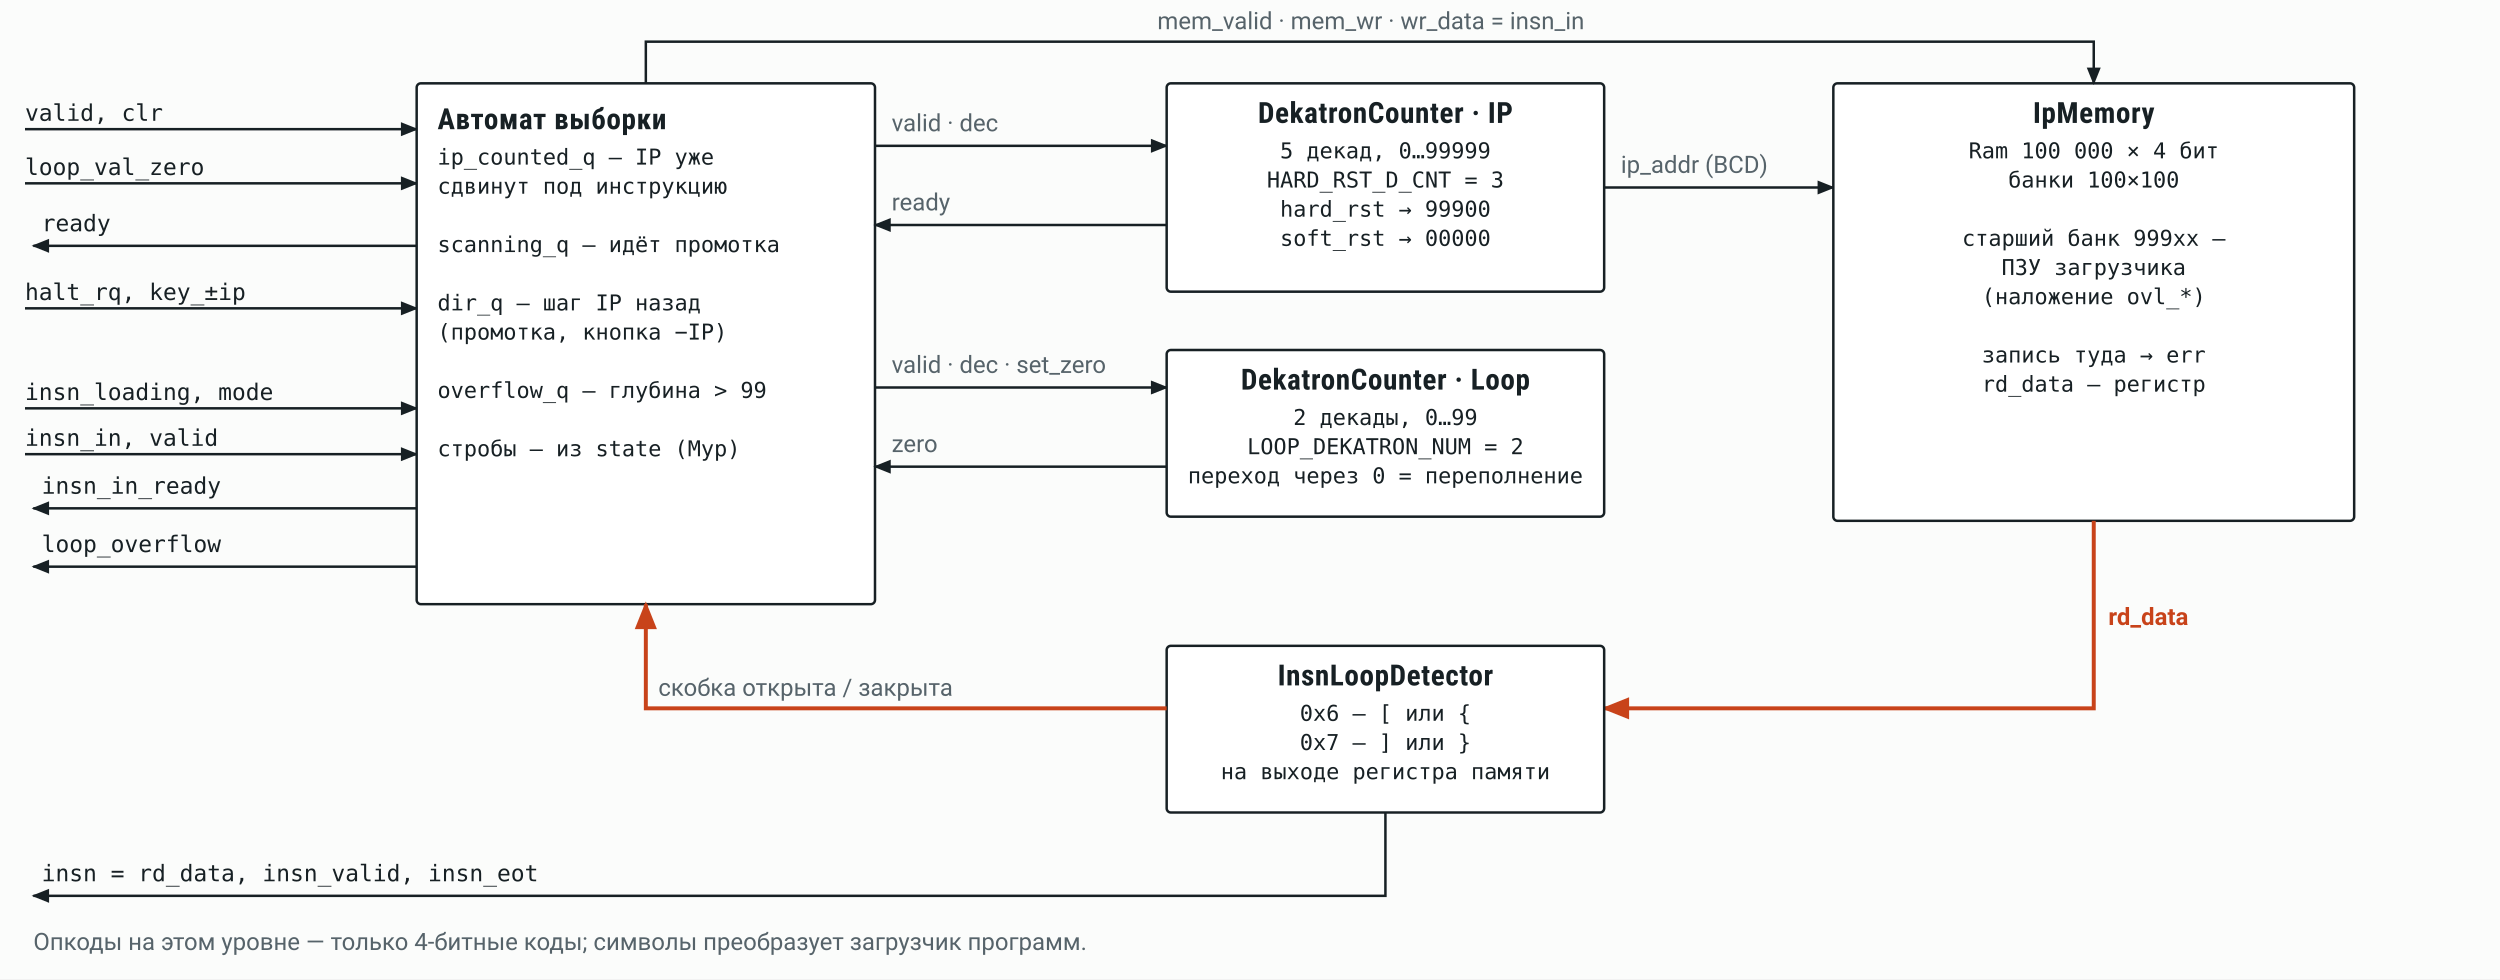
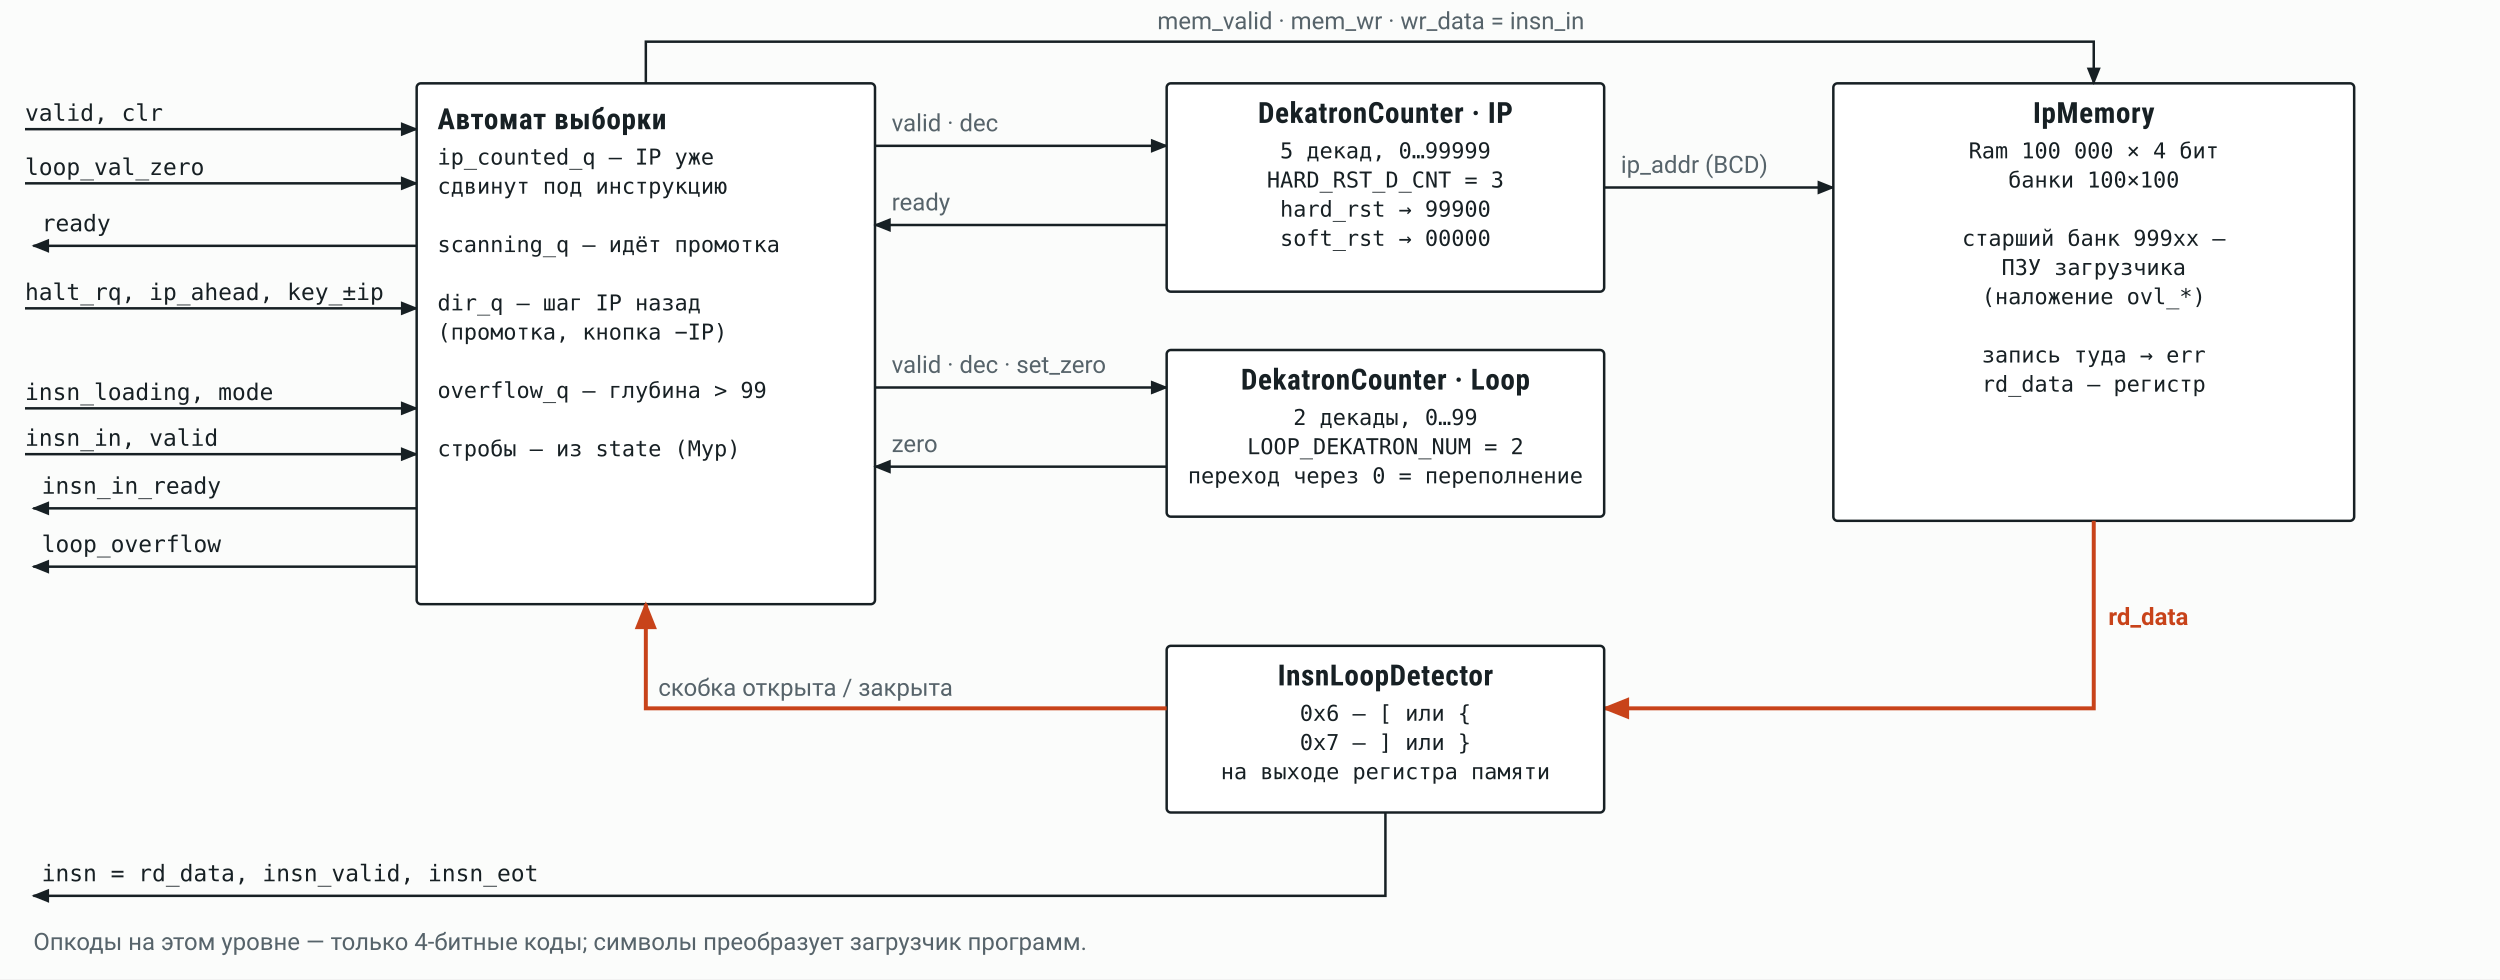
<svg xmlns="http://www.w3.org/2000/svg" viewBox="0 0 1200 470" width="1200" height="470" class="dg" role="img" aria-label="Линия выборки: автомат управляет счётчиком инструкций и счётчиком вложенности циклов, читает опкоды из памяти программ (опкод держит её выходной регистр) и по детектору скобок решает, нужна ли промотка тела цикла.">
  <style>
.dg { color: #172024; display: block; height: auto; color: #172024; }
.dg text { fill: currentColor; font-family: "PT Sans", "Segoe UI", Roboto, Helvetica, Arial, sans-serif; font-size: 11px; }
.dg .tt { font-family: "PT Sans Narrow", "Arial Narrow", "Roboto Condensed", Arial, sans-serif; font-weight: 700; font-size: 14px; letter-spacing: 0.02em; }
.dg .tm { font-family: "JetBrains Mono", "DejaVu Sans Mono", Consolas, "Liberation Mono", monospace; font-size: 10.5px; }
.dg .tl { fill: #56636a; font-size: 11.5px; }
.dg .tp { font-family: "JetBrains Mono", "DejaVu Sans Mono", Consolas, "Liberation Mono", monospace; font-size: 11px; }
.dg .tpi { font-family: "JetBrains Mono", "DejaVu Sans Mono", Consolas, "Liberation Mono", monospace; font-size: 10px; fill: #56636a; }
.dg .tn { fill: #56636a; font-size: 10.5px; }
.dg .tg { font-family: "JetBrains Mono", "DejaVu Sans Mono", Consolas, "Liberation Mono", monospace; font-size: 13px; font-weight: 700; }
.dg .ts { font-family: "JetBrains Mono", "DejaVu Sans Mono", Consolas, "Liberation Mono", monospace; font-size: 11.5px; font-weight: 600; }
.dg .tf { font-family: "PT Sans Narrow", "Arial Narrow", "Roboto Condensed", Arial, sans-serif; font-size: 13px; letter-spacing: 0.03em; fill: #56636a; }
.dg .tk { font-family: "PT Sans Narrow", "Arial Narrow", "Roboto Condensed", Arial, sans-serif; font-weight: 700; font-size: 14px; }
.dg .ti { font-family: "JetBrains Mono", "DejaVu Sans Mono", Consolas, "Liberation Mono", monospace; font-size: 8.5px; fill: #56636a; }
.dg .tnum { font-family: "JetBrains Mono", "DejaVu Sans Mono", Consolas, "Liberation Mono", monospace; font-size: 11px; font-weight: 700; fill: #c8431a; }
.dg .tacc { fill: #c8431a; font-weight: 700; font-size: 11.5px; }
.dg .blk { fill: #ffffff; stroke: currentColor; stroke-width: 1.2; }
.dg .blk-opt { fill: #ffffff; stroke: currentColor; stroke-width: 1.2; stroke-dasharray: 6 3; }
.dg .blk-acc { fill: rgba(200, 67, 26, 0.13); stroke: #c8431a; stroke-width: 1.6; }
.dg .frame { fill: none; stroke: #56636a; stroke-width: 1; stroke-dasharray: 2 4; }
.dg .w { fill: none; stroke: currentColor; stroke-width: 1.2; }
.dg .wd { fill: none; stroke: currentColor; stroke-width: 1.2; stroke-dasharray: 5 3; }
.dg .wacc { fill: none; stroke: #c8431a; stroke-width: 1.9; }
.dg .wbus { fill: none; stroke: currentColor; stroke-width: 3.2; }
.dg .wthin { fill: none; stroke: #56636a; stroke-width: 1; }
.dg .wv { fill: none; stroke: currentColor; stroke-width: 1.6; }
.dg .wvacc { fill: none; stroke: #c8431a; stroke-width: 2.1; }
.dg .grid { stroke: #c6cfcd; stroke-width: 1; }
.dg .ah { fill: currentColor; }
.dg .ahg { fill: #c8431a; }
.dg .ahw { fill: #a4126e; }
.dg .wwarn { fill: none; stroke: #a4126e; stroke-width: 1.8; stroke-dasharray: 6 3; }
.dg .twarn { fill: #a4126e; font-weight: 700; font-size: 11.5px; }
.dg .tl, .dg .tn, .dg .tacc, .dg .twarn { paint-order: stroke; stroke: #fbfcfb; stroke-width: 4px; stroke-linejoin: round; }
.dg .dot { fill: currentColor; }
.dg .dot-acc { fill: #c8431a; }
.dg .inv { fill: #ffffff; stroke: currentColor; stroke-width: 1.2; }
.dg .st { fill: #ffffff; stroke: currentColor; stroke-width: 1.3; }
.dg .st-acc { fill: rgba(200, 67, 26, 0.13); stroke: #c8431a; stroke-width: 1.9; }
.dg .st-dim { fill: #e3e9e8; stroke: #56636a; stroke-width: 1.1; stroke-dasharray: 4 3; }
.dg .anode { fill: #e3e9e8; stroke: #56636a; stroke-width: 1; }
.dg .kmain { fill: #ffffff; stroke: currentColor; stroke-width: 1.4; }
.dg .kga { fill: #ffffff; stroke: currentColor; stroke-width: 1.2; }
.dg .kgb { fill: #56636a; }
.dg .lit { fill: #c8431a; stroke: #c8431a; }
.dg .halo { fill: rgba(200, 67, 26, 0.13); }
.dg .tgt { fill: none; stroke: #c8431a; stroke-width: 1.3; stroke-dasharray: 3 3; }
.dg .seg { fill: #ffffff; stroke: currentColor; stroke-width: 1.1; }
.dg .seg-acc { fill: rgba(200, 67, 26, 0.13); stroke: #c8431a; stroke-width: 1.4; }
.dg .seg-off { fill: #e3e9e8; stroke: #56636a; stroke-width: 1; }
</style>
  <rect x="0" y="0" width="1200" height="470" fill="#fbfcfb" />
  <defs>
    <marker id="ipl-a" viewBox="0 0 10 10" refX="9" refY="5" markerWidth="7" markerHeight="7" orient="auto-start-reverse">
      <path d="M0,1 L10,5 L0,9 z" fill="#172024" stroke="none" stroke-width="0" class="ah" />
    </marker>
    <marker id="ipl-ag" viewBox="0 0 10 10" refX="9" refY="5" markerWidth="7" markerHeight="7" orient="auto-start-reverse">
      <path d="M0,1 L10,5 L0,9 z" fill="#c8431a" stroke="none" stroke-width="0" class="ahg" />
    </marker>
    <marker id="ipl-aw" viewBox="0 0 10 10" refX="9" refY="5" markerWidth="7" markerHeight="7" orient="auto-start-reverse">
      <path d="M0,1 L10,5 L0,9 z" fill="#a4126e" stroke="none" stroke-width="0" class="ahw" />
    </marker>
  </defs>
  <g transform="translate(0,0)">
    <text x="12" y="58" fill="#172024" font-size="11" font-family="sans-serif" class="tp" text-anchor="start">valid, clr</text>
    <polyline points="12,62 200,62" fill="none" stroke="#172024" stroke-width="1.2" class="w" marker-end="url(#ipl-a)" />
    <text x="12" y="84" fill="#172024" font-size="11" font-family="sans-serif" class="tp" text-anchor="start">loop_val_zero</text>
    <polyline points="12,88 200,88" fill="none" stroke="#172024" stroke-width="1.2" class="w" marker-end="url(#ipl-a)" />
-     <text x="12" y="144" fill="#172024" font-size="11" font-family="sans-serif" class="tp" text-anchor="start">halt_rq, key_±ip</text>
+     <text x="12" y="144" fill="#172024" font-size="11" font-family="sans-serif" class="tp" text-anchor="start">halt_rq, ip_ahead, key_±ip</text>
    <polyline points="12,148 200,148" fill="none" stroke="#172024" stroke-width="1.2" class="w" marker-end="url(#ipl-a)" />
    <text x="12" y="192" fill="#172024" font-size="11" font-family="sans-serif" class="tp" text-anchor="start">insn_loading, mode</text>
    <polyline points="12,196 200,196" fill="none" stroke="#172024" stroke-width="1.2" class="w" marker-end="url(#ipl-a)" />
    <text x="12" y="214" fill="#172024" font-size="11" font-family="sans-serif" class="tp" text-anchor="start">insn_in, valid</text>
    <polyline points="12,218 200,218" fill="none" stroke="#172024" stroke-width="1.2" class="w" marker-end="url(#ipl-a)" />
    <polyline points="200,118 16,118" fill="none" stroke="#172024" stroke-width="1.2" class="w" marker-end="url(#ipl-a)" />
    <text x="20" y="111" fill="#172024" font-size="11" font-family="sans-serif" class="tp" text-anchor="start">ready</text>
    <polyline points="200,244 16,244" fill="none" stroke="#172024" stroke-width="1.2" class="w" marker-end="url(#ipl-a)" />
    <text x="20" y="237" fill="#172024" font-size="11" font-family="sans-serif" class="tp" text-anchor="start">insn_in_ready</text>
    <polyline points="200,272 16,272" fill="none" stroke="#172024" stroke-width="1.2" class="w" marker-end="url(#ipl-a)" />
    <text x="20" y="265" fill="#172024" font-size="11" font-family="sans-serif" class="tp" text-anchor="start">loop_overflow</text>
    <rect x="200" y="40" width="220" height="250" rx="2" fill="#ffffff" stroke="#172024" stroke-width="1.2" class="blk" />
    <text x="210" y="62" fill="#172024" font-size="14" font-family="sans-serif" class="tt" text-anchor="start">Автомат выборки</text>
    <text x="210" y="79" fill="#172024" font-size="11" font-family="sans-serif" class="tm" text-anchor="start">ip_counted_q — IP уже</text>
    <text x="210" y="93" fill="#172024" font-size="11" font-family="sans-serif" class="tm" text-anchor="start">сдвинут под инструкцию</text>
    <text x="210" y="107" fill="#172024" font-size="11" font-family="sans-serif" class="tm" text-anchor="start" />
    <text x="210" y="121" fill="#172024" font-size="11" font-family="sans-serif" class="tm" text-anchor="start">scanning_q — идёт промотка</text>
    <text x="210" y="135" fill="#172024" font-size="11" font-family="sans-serif" class="tm" text-anchor="start" />
    <text x="210" y="149" fill="#172024" font-size="11" font-family="sans-serif" class="tm" text-anchor="start">dir_q — шаг IP назад</text>
    <text x="210" y="163" fill="#172024" font-size="11" font-family="sans-serif" class="tm" text-anchor="start">(промотка, кнопка −IP)</text>
    <text x="210" y="177" fill="#172024" font-size="11" font-family="sans-serif" class="tm" text-anchor="start" />
    <text x="210" y="191" fill="#172024" font-size="11" font-family="sans-serif" class="tm" text-anchor="start">overflow_q — глубина &gt; 99</text>
    <text x="210" y="205" fill="#172024" font-size="11" font-family="sans-serif" class="tm" text-anchor="start" />
    <text x="210" y="219" fill="#172024" font-size="11" font-family="sans-serif" class="tm" text-anchor="start">стробы — из state (Мур)</text>
    <polyline points="420,70 560,70" fill="none" stroke="#172024" stroke-width="1.2" class="w" marker-end="url(#ipl-a)" />
    <text x="428" y="63" fill="#56636a" font-size="11" font-family="sans-serif" class="tl" text-anchor="start">valid · dec</text>
    <polyline points="560,108 420,108" fill="none" stroke="#172024" stroke-width="1.2" class="w" marker-end="url(#ipl-a)" />
    <text x="428" y="101" fill="#56636a" font-size="11" font-family="sans-serif" class="tl" text-anchor="start">ready</text>
    <rect x="560" y="40" width="210" height="100" rx="2" fill="#ffffff" stroke="#172024" stroke-width="1.2" class="blk" />
    <text x="665" y="59" fill="#172024" font-size="14" font-family="sans-serif" class="tt" text-anchor="middle">DekatronCounter · IP</text>
    <text x="665" y="76" fill="#172024" font-size="11" font-family="sans-serif" class="tm" text-anchor="middle">5 декад, 0…99999</text>
    <text x="665" y="90" fill="#172024" font-size="11" font-family="sans-serif" class="tm" text-anchor="middle">HARD_RST_D_CNT = 3</text>
    <text x="665" y="104" fill="#172024" font-size="11" font-family="sans-serif" class="tm" text-anchor="middle">hard_rst → 99900</text>
    <text x="665" y="118" fill="#172024" font-size="11" font-family="sans-serif" class="tm" text-anchor="middle">soft_rst → 00000</text>
    <polyline points="420,186 560,186" fill="none" stroke="#172024" stroke-width="1.2" class="w" marker-end="url(#ipl-a)" />
    <text x="428" y="179" fill="#56636a" font-size="11" font-family="sans-serif" class="tl" text-anchor="start">valid · dec · set_zero</text>
    <polyline points="560,224 420,224" fill="none" stroke="#172024" stroke-width="1.2" class="w" marker-end="url(#ipl-a)" />
    <text x="428" y="217" fill="#56636a" font-size="11" font-family="sans-serif" class="tl" text-anchor="start">zero</text>
    <rect x="560" y="168" width="210" height="80" rx="2" fill="#ffffff" stroke="#172024" stroke-width="1.2" class="blk" />
    <text x="665" y="187" fill="#172024" font-size="14" font-family="sans-serif" class="tt" text-anchor="middle">DekatronCounter · Loop</text>
    <text x="665" y="204" fill="#172024" font-size="11" font-family="sans-serif" class="tm" text-anchor="middle">2 декады, 0…99</text>
    <text x="665" y="218" fill="#172024" font-size="11" font-family="sans-serif" class="tm" text-anchor="middle">LOOP_DEKATRON_NUM = 2</text>
    <text x="665" y="232" fill="#172024" font-size="11" font-family="sans-serif" class="tm" text-anchor="middle">переход через 0 = переполнение</text>
    <polyline points="770,90 880,90" fill="none" stroke="#172024" stroke-width="1.2" class="w" marker-end="url(#ipl-a)" />
    <text x="778" y="83" fill="#56636a" font-size="11" font-family="sans-serif" class="tl" text-anchor="start">ip_addr (BCD)</text>
    <rect x="880" y="40" width="250" height="210" rx="2" fill="#ffffff" stroke="#172024" stroke-width="1.2" class="blk" />
    <text x="1005" y="59" fill="#172024" font-size="14" font-family="sans-serif" class="tt" text-anchor="middle">IpMemory</text>
    <text x="1005" y="76" fill="#172024" font-size="11" font-family="sans-serif" class="tm" text-anchor="middle">Ram 100 000 × 4 бит</text>
    <text x="1005" y="90" fill="#172024" font-size="11" font-family="sans-serif" class="tm" text-anchor="middle">банки 100×100</text>
    <text x="1005" y="104" fill="#172024" font-size="11" font-family="sans-serif" class="tm" text-anchor="middle" />
    <text x="1005" y="118" fill="#172024" font-size="11" font-family="sans-serif" class="tm" text-anchor="middle">старший банк 999xx —</text>
    <text x="1005" y="132" fill="#172024" font-size="11" font-family="sans-serif" class="tm" text-anchor="middle">ПЗУ загрузчика</text>
    <text x="1005" y="146" fill="#172024" font-size="11" font-family="sans-serif" class="tm" text-anchor="middle">(наложение ovl_*)</text>
    <text x="1005" y="160" fill="#172024" font-size="11" font-family="sans-serif" class="tm" text-anchor="middle" />
    <text x="1005" y="174" fill="#172024" font-size="11" font-family="sans-serif" class="tm" text-anchor="middle">запись туда → err</text>
    <text x="1005" y="188" fill="#172024" font-size="11" font-family="sans-serif" class="tm" text-anchor="middle">rd_data — регистр</text>
    <polyline points="310,40 310,20 1005,20 1005,40" fill="none" stroke="#172024" stroke-width="1.2" class="w" marker-end="url(#ipl-a)" />
    <text x="658" y="14" fill="#56636a" font-size="11" font-family="sans-serif" class="tl" text-anchor="middle">mem_valid · mem_wr · wr_data = insn_in</text>
    <polyline points="1005,250 1005,340 770,340" fill="none" stroke="#c8431a" stroke-width="1.9" class="wacc" marker-end="url(#ipl-ag)" />
    <text x="1012" y="300" fill="#c8431a" font-size="11" font-family="sans-serif" class="tacc" text-anchor="start">rd_data</text>
    <rect x="560" y="310" width="210" height="80" rx="2" fill="#ffffff" stroke="#172024" stroke-width="1.2" class="blk" />
    <text x="665" y="329" fill="#172024" font-size="14" font-family="sans-serif" class="tt" text-anchor="middle">InsnLoopDetector</text>
    <text x="665" y="346" fill="#172024" font-size="11" font-family="sans-serif" class="tm" text-anchor="middle">0x6 — [ или {</text>
    <text x="665" y="360" fill="#172024" font-size="11" font-family="sans-serif" class="tm" text-anchor="middle">0x7 — ] или }</text>
    <text x="665" y="374" fill="#172024" font-size="11" font-family="sans-serif" class="tm" text-anchor="middle">на выходе регистра памяти</text>
    <polyline points="560,340 310,340 310,290" fill="none" stroke="#c8431a" stroke-width="1.9" class="wacc" marker-end="url(#ipl-ag)" />
    <text x="316" y="334" fill="#56636a" font-size="11" font-family="sans-serif" class="tl" text-anchor="start">скобка открыта / закрыта</text>
    <polyline points="665,390 665,430 16,430" fill="none" stroke="#172024" stroke-width="1.2" class="w" marker-end="url(#ipl-a)" />
    <text x="20" y="423" fill="#172024" font-size="11" font-family="sans-serif" class="tp" text-anchor="start">insn = rd_data, insn_valid, insn_eot</text>
    <text x="16" y="456" fill="#56636a" font-size="11" font-family="sans-serif" class="tl" text-anchor="start">Опкоды на этом уровне — только 4-битные коды; символы преобразует загрузчик программ.</text>
  </g>
</svg>
